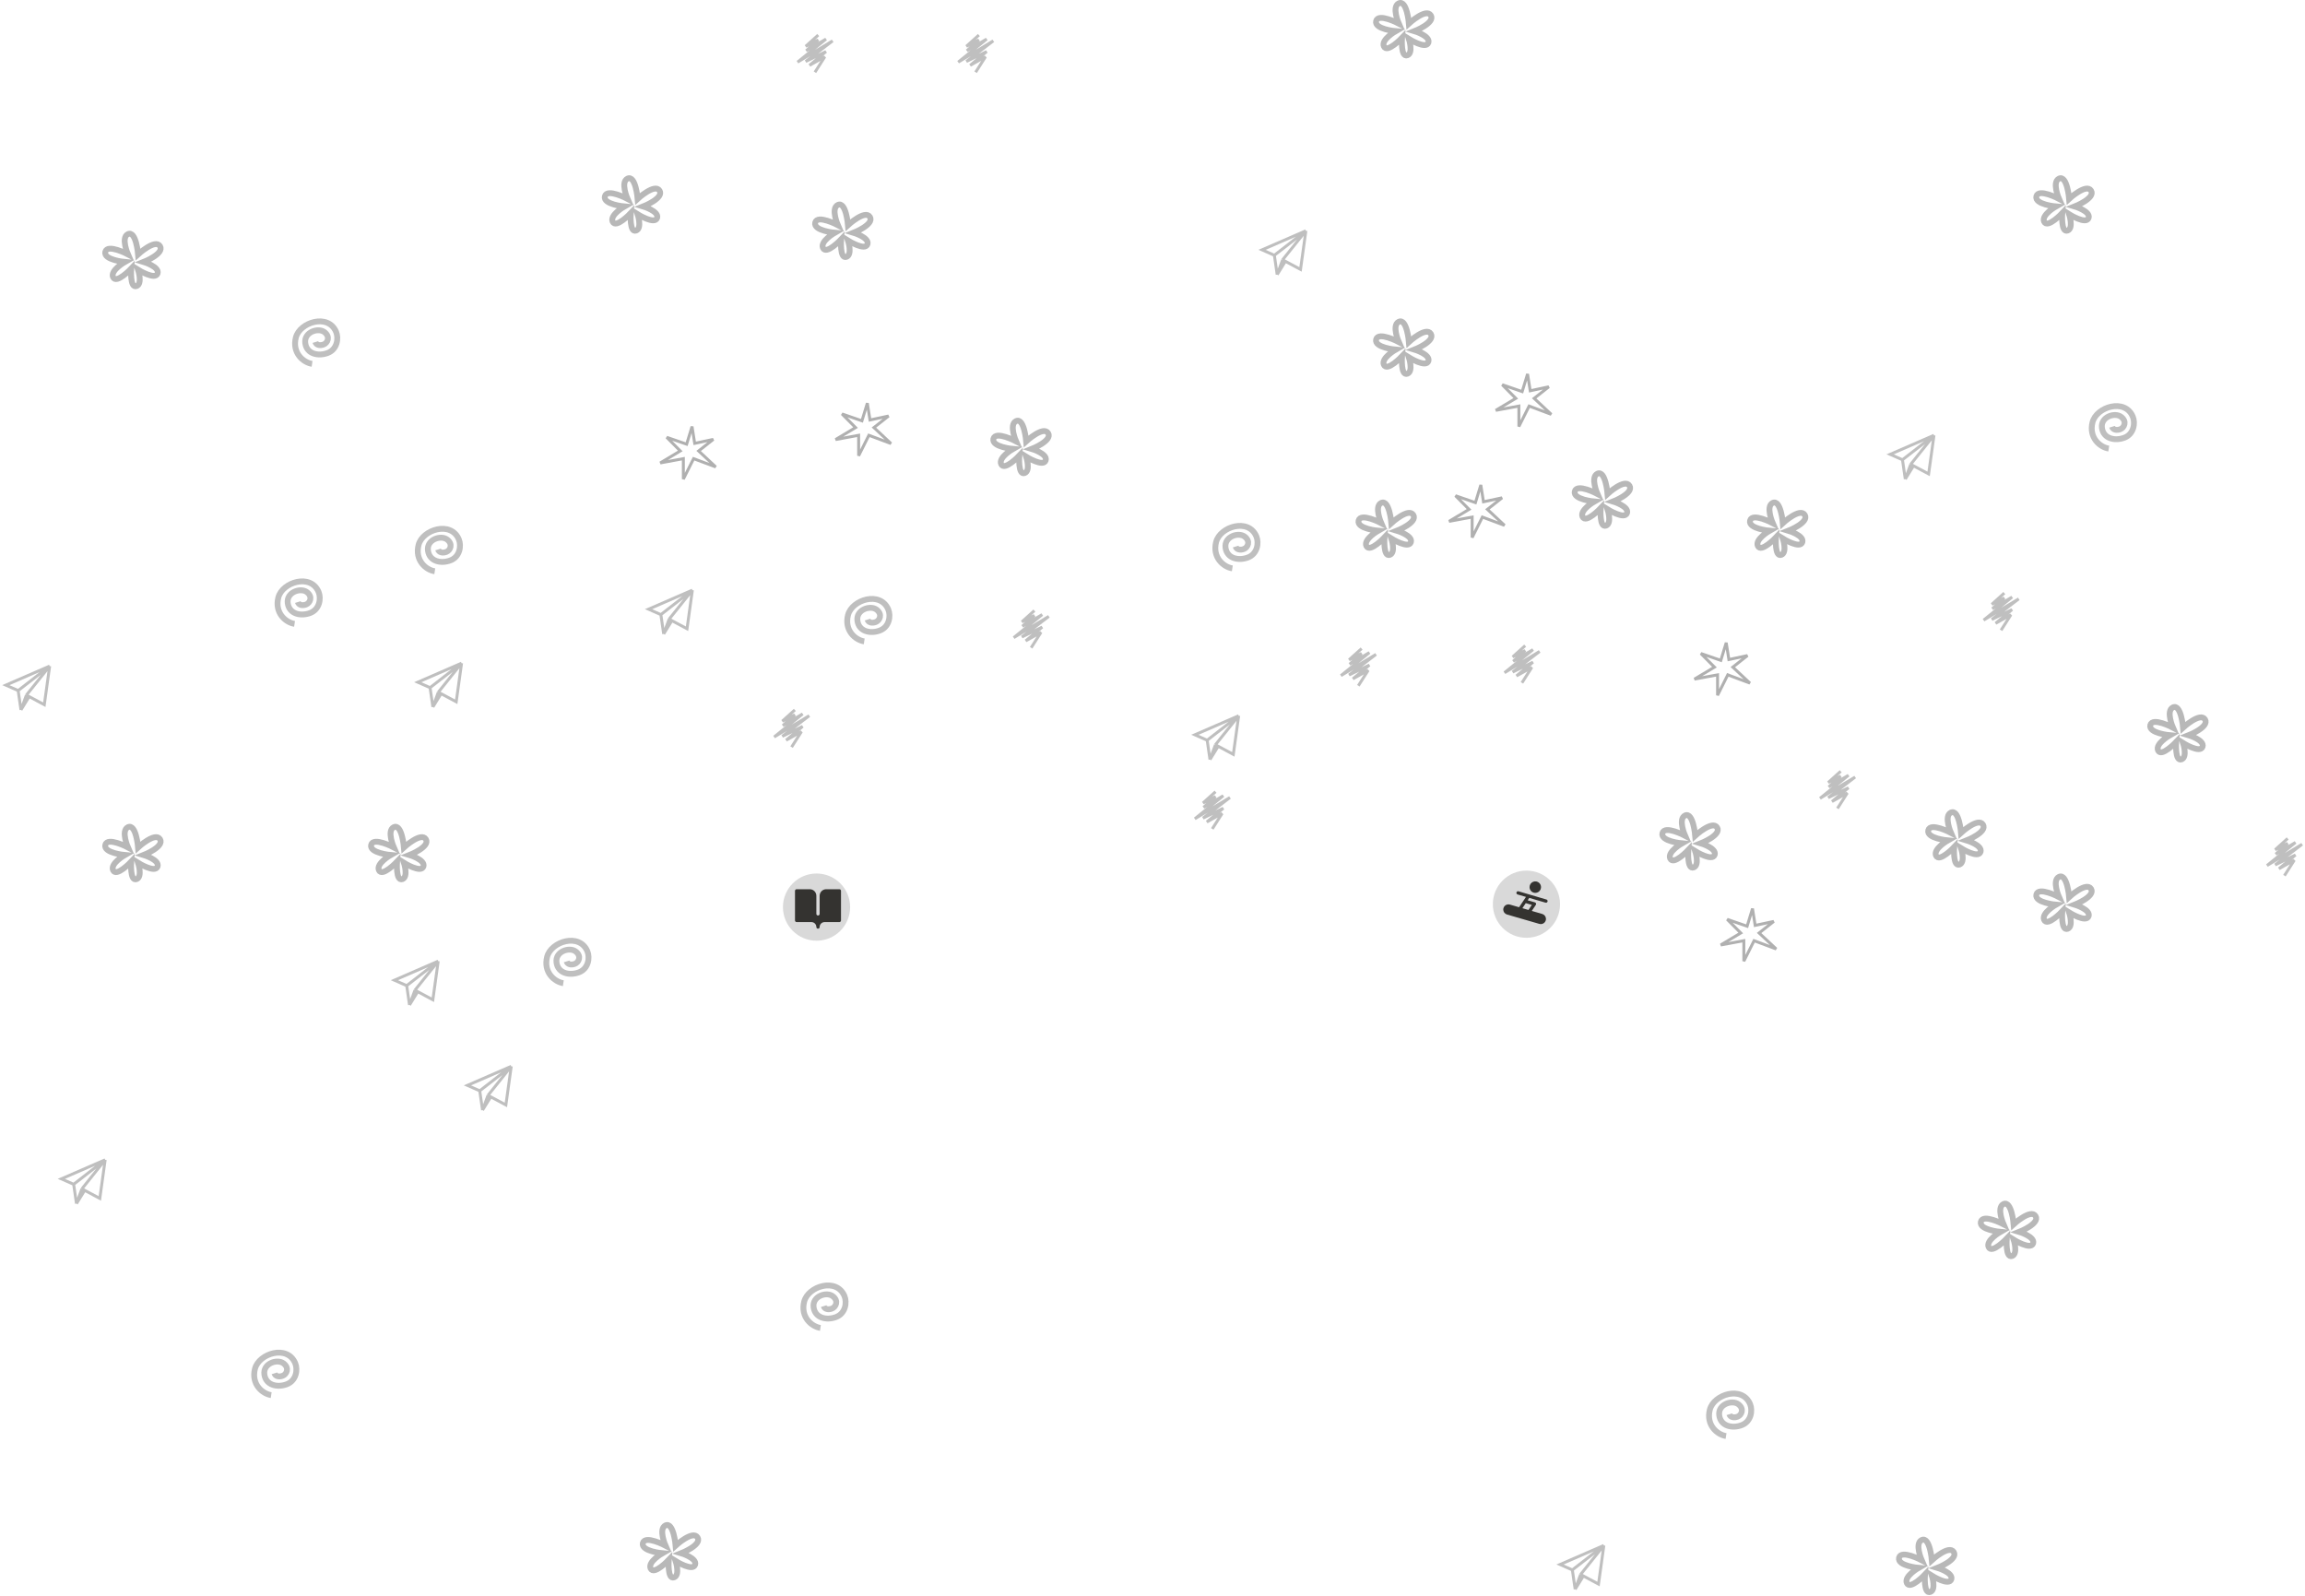
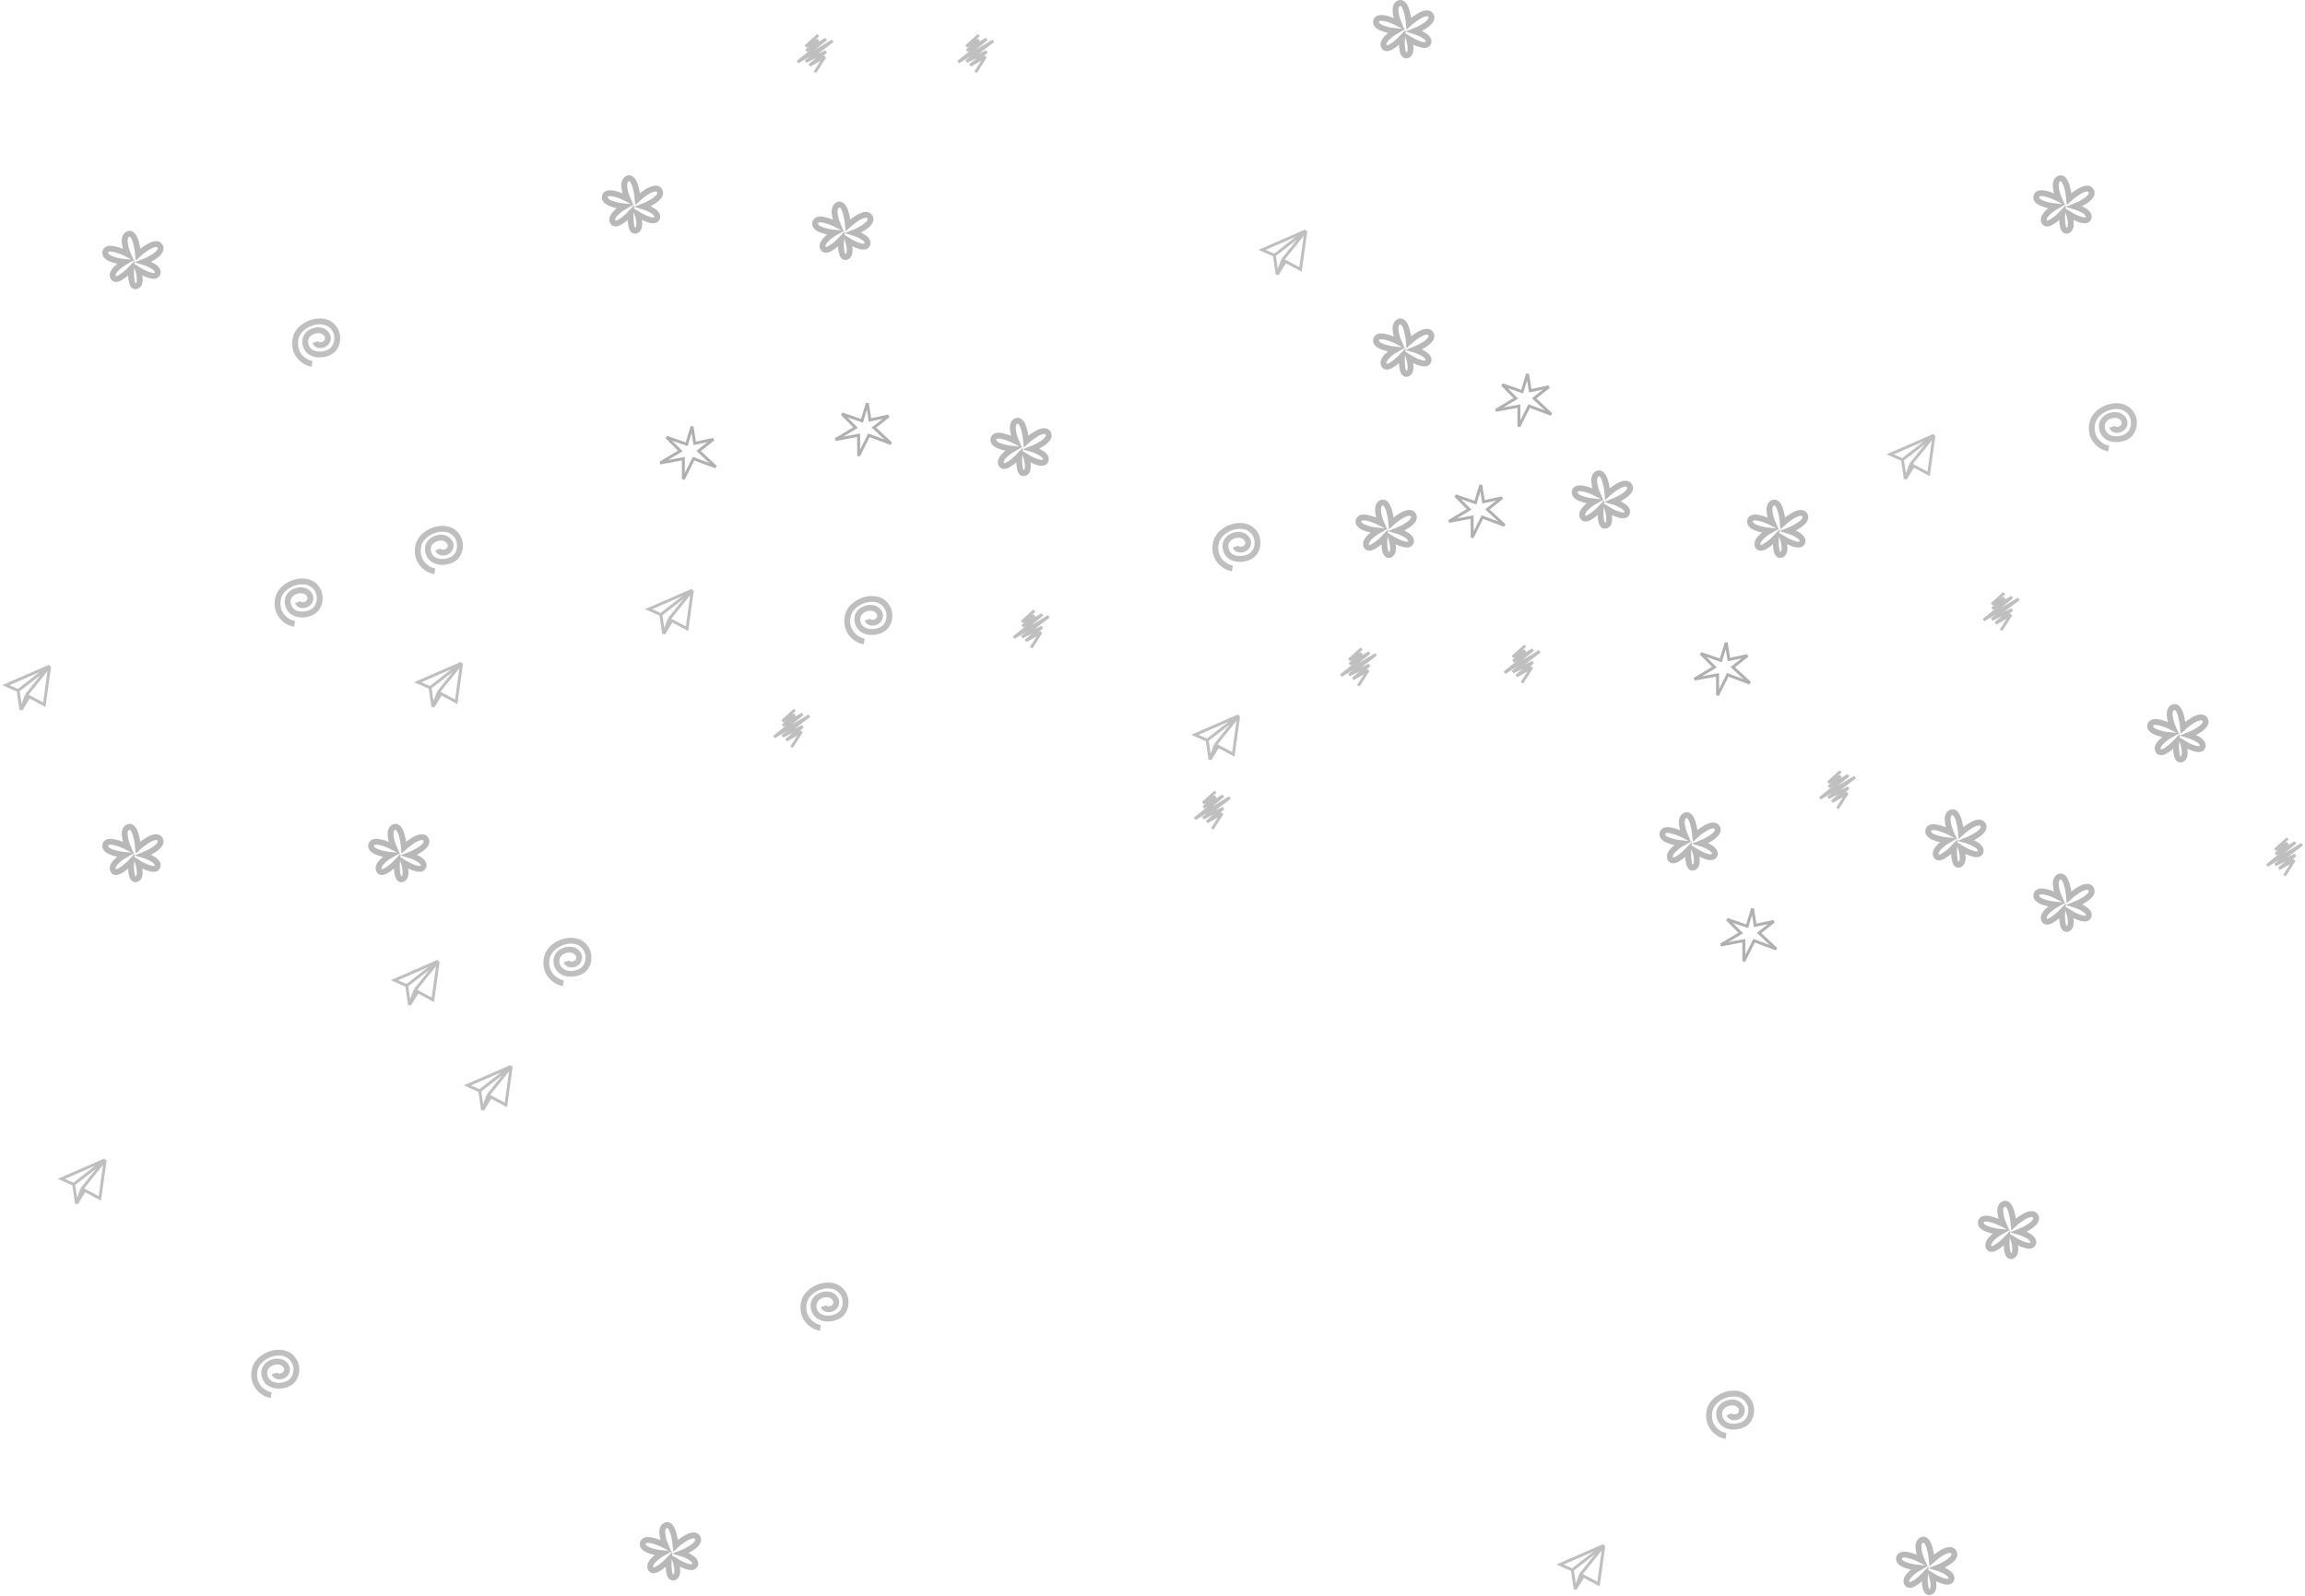
<svg xmlns="http://www.w3.org/2000/svg" width="789" height="546" viewBox="0 0 789 546" fill="none">
-   <circle cx="522.5" cy="309.5" r="11.5" fill="#D9D9D9" />
-   <path d="M523.562 303.656C523.562 303.267 523.678 302.886 523.894 302.562C524.111 302.239 524.418 301.986 524.778 301.837C525.138 301.688 525.533 301.649 525.915 301.725C526.297 301.801 526.648 301.989 526.923 302.264C527.199 302.539 527.386 302.89 527.462 303.272C527.538 303.654 527.499 304.05 527.35 304.41C527.201 304.769 526.949 305.077 526.625 305.293C526.301 305.51 525.921 305.625 525.531 305.625C525.009 305.625 524.508 305.418 524.139 305.048C523.77 304.679 523.562 304.178 523.562 303.656ZM529.727 308.596C529.685 308.739 529.588 308.859 529.457 308.931C529.326 309.002 529.172 309.019 529.029 308.977L523.469 307.341L522.922 308.162L525.406 308.881C525.491 308.906 525.569 308.95 525.634 309.011C525.698 309.071 525.748 309.146 525.778 309.229C525.809 309.312 525.819 309.401 525.808 309.489C525.797 309.577 525.766 309.661 525.717 309.735L524.328 311.805L527.906 312.842C528.274 312.949 528.598 313.173 528.829 313.479C529.06 313.785 529.185 314.158 529.188 314.541C529.186 315.011 528.998 315.461 528.666 315.792C528.334 316.124 527.884 316.311 527.415 316.313C527.245 316.313 527.076 316.289 526.913 316.242L515.843 313.032C515.475 312.925 515.152 312.701 514.921 312.395C514.69 312.089 514.564 311.716 514.562 311.333C514.563 311.058 514.628 310.786 514.751 310.54C514.875 310.294 515.054 310.08 515.275 309.915C515.495 309.75 515.751 309.639 516.022 309.59C516.293 309.541 516.572 309.555 516.836 309.633L519.981 310.547L522.338 307.012L519.466 306.168C519.323 306.126 519.202 306.028 519.131 305.897C519.06 305.766 519.043 305.612 519.085 305.469C519.127 305.326 519.225 305.206 519.356 305.134C519.487 305.063 519.641 305.046 519.784 305.089L529.346 307.901C529.489 307.943 529.608 308.04 529.68 308.17C529.751 308.3 529.768 308.453 529.727 308.596ZM522.267 309.141L521.114 310.87L523.194 311.474L524.354 309.745L522.267 309.141Z" fill="#343330" />
-   <circle cx="279.5" cy="310.5" r="11.5" fill="#D9D9D9" />
-   <path d="M287.875 304.938V315.062C287.875 315.212 287.816 315.355 287.71 315.46C287.605 315.566 287.462 315.625 287.312 315.625H282.25C281.803 315.625 281.375 315.802 281.058 316.118C280.742 316.433 280.564 316.861 280.562 317.308C280.565 317.423 280.531 317.536 280.467 317.631C280.402 317.726 280.31 317.799 280.203 317.839C280.117 317.872 280.025 317.884 279.934 317.873C279.843 317.862 279.756 317.83 279.681 317.778C279.606 317.726 279.544 317.656 279.502 317.575C279.459 317.494 279.437 317.404 279.438 317.312C279.438 316.865 279.26 316.436 278.943 316.119C278.627 315.803 278.198 315.625 277.75 315.625H272.688C272.538 315.625 272.395 315.566 272.29 315.46C272.184 315.355 272.125 315.212 272.125 315.062V304.938C272.125 304.788 272.184 304.645 272.29 304.54C272.395 304.434 272.538 304.375 272.688 304.375H277.188C277.784 304.375 278.357 304.612 278.778 305.034C279.2 305.456 279.438 306.028 279.438 306.625V312.794C279.436 312.939 279.489 313.079 279.586 313.187C279.684 313.294 279.818 313.361 279.963 313.374C280.04 313.379 280.117 313.368 280.189 313.342C280.262 313.316 280.329 313.275 280.385 313.223C280.441 313.17 280.486 313.106 280.516 313.035C280.547 312.965 280.563 312.888 280.562 312.811V306.625C280.562 306.028 280.8 305.456 281.222 305.034C281.643 304.612 282.216 304.375 282.812 304.375H287.312C287.462 304.375 287.605 304.434 287.71 304.54C287.816 304.645 287.875 304.788 287.875 304.938Z" fill="#343330" />
  <g opacity="0.28">
    <path d="M351.268 156.34C351.268 156.34 352.849 161.145 350.737 161.924C348.392 162.789 348.911 155.954 348.911 155.954C348.911 155.954 343.802 161.363 342.701 158.867C341.684 156.562 346.752 153.669 346.752 153.669C346.752 153.669 339.364 153.008 340.044 150.209C340.742 147.334 347.798 151.062 347.798 151.062C347.798 151.062 345.29 145.323 347.798 144.142C350.586 142.828 351.268 151.062 351.268 151.062C351.268 151.062 357.167 145.646 358.773 148.262C360.353 150.836 353.161 153.669 353.161 153.669C353.161 153.669 358.638 155.309 357.943 157.579C357.188 160.045 351.268 156.34 351.268 156.34Z" stroke="black" stroke-width="2" />
  </g>
  <g opacity="0.28">
    <path d="M671.268 290.34C671.268 290.34 672.849 295.145 670.737 295.924C668.392 296.789 668.911 289.954 668.911 289.954C668.911 289.954 663.802 295.363 662.701 292.867C661.684 290.562 666.752 287.669 666.752 287.669C666.752 287.669 659.364 287.008 660.044 284.209C660.742 281.334 667.798 285.062 667.798 285.062C667.798 285.062 665.29 279.323 667.798 278.142C670.586 276.828 671.268 285.062 671.268 285.062C671.268 285.062 677.167 279.646 678.773 282.262C680.353 284.836 673.161 287.669 673.161 287.669C673.161 287.669 678.638 289.309 677.943 291.579C677.188 294.045 671.268 290.34 671.268 290.34Z" stroke="black" stroke-width="2" />
  </g>
  <g opacity="0.28">
    <path d="M610.268 184.34C610.268 184.34 611.849 189.145 609.737 189.924C607.392 190.789 607.911 183.954 607.911 183.954C607.911 183.954 602.802 189.363 601.701 186.867C600.684 184.562 605.752 181.669 605.752 181.669C605.752 181.669 598.364 181.008 599.044 178.209C599.742 175.334 606.798 179.062 606.798 179.062C606.798 179.062 604.29 173.323 606.798 172.142C609.586 170.828 610.268 179.062 610.268 179.062C610.268 179.062 616.167 173.646 617.773 176.262C619.353 178.836 612.161 181.669 612.161 181.669C612.161 181.669 617.638 183.309 616.943 185.579C616.188 188.045 610.268 184.34 610.268 184.34Z" stroke="black" stroke-width="2" />
  </g>
  <g opacity="0.28">
    <path d="M708.268 312.34C708.268 312.34 709.849 317.145 707.737 317.924C705.392 318.789 705.911 311.954 705.911 311.954C705.911 311.954 700.802 317.363 699.701 314.867C698.684 312.562 703.752 309.669 703.752 309.669C703.752 309.669 696.364 309.008 697.044 306.209C697.742 303.334 704.798 307.062 704.798 307.062C704.798 307.062 702.29 301.323 704.798 300.142C707.586 298.828 708.268 307.062 708.268 307.062C708.268 307.062 714.167 301.646 715.773 304.262C717.353 306.836 710.161 309.669 710.161 309.669C710.161 309.669 715.638 311.309 714.943 313.579C714.188 316.045 708.268 312.34 708.268 312.34Z" stroke="black" stroke-width="2" />
  </g>
  <g opacity="0.28">
    <path d="M689.268 424.34C689.268 424.34 690.849 429.145 688.737 429.924C686.392 430.789 686.911 423.954 686.911 423.954C686.911 423.954 681.802 429.363 680.701 426.867C679.684 424.562 684.752 421.669 684.752 421.669C684.752 421.669 677.364 421.008 678.044 418.209C678.742 415.334 685.798 419.062 685.798 419.062C685.798 419.062 683.29 413.323 685.798 412.142C688.586 410.828 689.268 419.062 689.268 419.062C689.268 419.062 695.167 413.646 696.773 416.262C698.353 418.836 691.161 421.669 691.161 421.669C691.161 421.669 696.638 423.309 695.943 425.579C695.188 428.045 689.268 424.34 689.268 424.34Z" stroke="black" stroke-width="2" />
  </g>
  <g opacity="0.28">
    <path d="M747.268 254.34C747.268 254.34 748.849 259.145 746.737 259.924C744.392 260.789 744.911 253.954 744.911 253.954C744.911 253.954 739.802 259.363 738.701 256.867C737.684 254.562 742.752 251.669 742.752 251.669C742.752 251.669 735.364 251.008 736.044 248.209C736.742 245.334 743.798 249.062 743.798 249.062C743.798 249.062 741.29 243.323 743.798 242.142C746.586 240.828 747.268 249.062 747.268 249.062C747.268 249.062 753.167 243.646 754.773 246.262C756.353 248.836 749.161 251.669 749.161 251.669C749.161 251.669 754.638 253.309 753.943 255.579C753.188 258.045 747.268 254.34 747.268 254.34Z" stroke="black" stroke-width="2" />
  </g>
  <g opacity="0.28">
    <path d="M708.268 73.34C708.268 73.34 709.849 78.145 707.737 78.924C705.392 79.789 705.911 72.954 705.911 72.954C705.911 72.954 700.802 78.363 699.701 75.867C698.684 73.562 703.752 70.669 703.752 70.669C703.752 70.669 696.364 70.008 697.044 67.209C697.742 64.334 704.798 68.062 704.798 68.062C704.798 68.062 702.29 62.323 704.798 61.142C707.586 59.828 708.268 68.062 708.268 68.062C708.268 68.062 714.167 62.646 715.773 65.262C717.353 67.836 710.161 70.669 710.161 70.669C710.161 70.669 715.638 72.309 714.943 74.579C714.188 77.045 708.268 73.34 708.268 73.34Z" stroke="black" stroke-width="2" />
  </g>
  <g opacity="0.28">
    <path d="M482.268 13.34C482.268 13.34 483.849 18.145 481.737 18.924C479.392 19.789 479.911 12.954 479.911 12.954C479.911 12.954 474.802 18.363 473.701 15.867C472.684 13.562 477.752 10.669 477.752 10.669C477.752 10.669 470.364 10.008 471.044 7.209C471.742 4.334 478.798 8.062 478.798 8.062C478.798 8.062 476.29 2.323 478.798 1.142C481.586 -0.172 482.268 8.062 482.268 8.062C482.268 8.062 488.167 2.646 489.773 5.262C491.353 7.836 484.161 10.669 484.161 10.669C484.161 10.669 489.638 12.309 488.943 14.579C488.188 17.045 482.268 13.34 482.268 13.34Z" stroke="black" stroke-width="2" />
  </g>
  <g opacity="0.28">
    <path d="M231.268 534.34C231.268 534.34 232.849 539.145 230.737 539.924C228.392 540.789 228.911 533.954 228.911 533.954C228.911 533.954 223.802 539.363 222.701 536.867C221.684 534.562 226.752 531.669 226.752 531.669C226.752 531.669 219.364 531.008 220.044 528.209C220.742 525.334 227.798 529.062 227.798 529.062C227.798 529.062 225.29 523.323 227.798 522.142C230.586 520.828 231.268 529.062 231.268 529.062C231.268 529.062 237.167 523.646 238.773 526.262C240.353 528.836 233.161 531.669 233.161 531.669C233.161 531.669 238.638 533.309 237.943 535.579C237.188 538.045 231.268 534.34 231.268 534.34Z" stroke="black" stroke-width="2" />
  </g>
  <g opacity="0.28">
    <path d="M482.268 122.34C482.268 122.34 483.849 127.145 481.737 127.924C479.392 128.789 479.911 121.954 479.911 121.954C479.911 121.954 474.802 127.363 473.701 124.867C472.684 122.562 477.752 119.669 477.752 119.669C477.752 119.669 470.364 119.008 471.044 116.209C471.742 113.334 478.798 117.062 478.798 117.062C478.798 117.062 476.29 111.323 478.798 110.142C481.586 108.828 482.268 117.062 482.268 117.062C482.268 117.062 488.167 111.646 489.773 114.262C491.353 116.836 484.161 119.669 484.161 119.669C484.161 119.669 489.638 121.309 488.943 123.579C488.188 126.045 482.268 122.34 482.268 122.34Z" stroke="black" stroke-width="2" />
  </g>
  <g opacity="0.28">
    <path d="M47.268 295.34C47.268 295.34 48.849 300.145 46.737 300.924C44.392 301.789 44.911 294.954 44.911 294.954C44.911 294.954 39.802 300.363 38.701 297.867C37.684 295.562 42.752 292.669 42.752 292.669C42.752 292.669 35.364 292.008 36.044 289.209C36.742 286.334 43.798 290.062 43.798 290.062C43.798 290.062 41.291 284.323 43.798 283.142C46.586 281.828 47.268 290.062 47.268 290.062C47.268 290.062 53.167 284.646 54.773 287.262C56.353 289.836 49.161 292.669 49.161 292.669C49.161 292.669 54.638 294.309 53.943 296.579C53.188 299.045 47.268 295.34 47.268 295.34Z" stroke="black" stroke-width="2" />
  </g>
  <g opacity="0.28">
    <path d="M47.268 92.34C47.268 92.34 48.849 97.145 46.737 97.924C44.392 98.789 44.911 91.954 44.911 91.954C44.911 91.954 39.802 97.363 38.701 94.867C37.684 92.562 42.752 89.669 42.752 89.669C42.752 89.669 35.364 89.008 36.044 86.209C36.742 83.334 43.798 87.062 43.798 87.062C43.798 87.062 41.291 81.323 43.798 80.142C46.586 78.829 47.268 87.062 47.268 87.062C47.268 87.062 53.167 81.646 54.773 84.262C56.353 86.836 49.161 89.669 49.161 89.669C49.161 89.669 54.638 91.309 53.943 93.579C53.188 96.045 47.268 92.34 47.268 92.34Z" stroke="black" stroke-width="2" />
  </g>
  <g opacity="0.28">
    <path d="M661.268 539.34C661.268 539.34 662.849 544.145 660.737 544.924C658.392 545.789 658.911 538.954 658.911 538.954C658.911 538.954 653.802 544.363 652.701 541.867C651.684 539.562 656.752 536.669 656.752 536.669C656.752 536.669 649.364 536.008 650.044 533.209C650.742 530.334 657.798 534.062 657.798 534.062C657.798 534.062 655.29 528.323 657.798 527.142C660.586 525.828 661.268 534.062 661.268 534.062C661.268 534.062 667.167 528.646 668.773 531.262C670.353 533.836 663.161 536.669 663.161 536.669C663.161 536.669 668.638 538.309 667.943 540.579C667.188 543.045 661.268 539.34 661.268 539.34Z" stroke="black" stroke-width="2" />
  </g>
  <g opacity="0.28">
    <path d="M218.268 73.34C218.268 73.34 219.849 78.145 217.737 78.924C215.392 79.789 215.911 72.954 215.911 72.954C215.911 72.954 210.802 78.363 209.701 75.867C208.684 73.562 213.752 70.669 213.752 70.669C213.752 70.669 206.364 70.008 207.044 67.209C207.742 64.334 214.798 68.062 214.798 68.062C214.798 68.062 212.29 62.323 214.798 61.142C217.586 59.828 218.268 68.062 218.268 68.062C218.268 68.062 224.167 62.646 225.773 65.262C227.353 67.836 220.161 70.669 220.161 70.669C220.161 70.669 225.638 72.309 224.943 74.579C224.188 77.045 218.268 73.34 218.268 73.34Z" stroke="black" stroke-width="2" />
  </g>
  <g opacity="0.28">
    <path d="M290.268 82.34C290.268 82.34 291.849 87.145 289.737 87.924C287.392 88.789 287.911 81.954 287.911 81.954C287.911 81.954 282.802 87.363 281.701 84.867C280.684 82.562 285.752 79.669 285.752 79.669C285.752 79.669 278.364 79.008 279.044 76.209C279.742 73.334 286.798 77.062 286.798 77.062C286.798 77.062 284.29 71.323 286.798 70.142C289.586 68.829 290.268 77.062 290.268 77.062C290.268 77.062 296.167 71.646 297.773 74.262C299.353 76.836 292.161 79.669 292.161 79.669C292.161 79.669 297.638 81.309 296.943 83.579C296.188 86.045 290.268 82.34 290.268 82.34Z" stroke="black" stroke-width="2" />
  </g>
  <g opacity="0.28">
    <path d="M550.268 174.34C550.268 174.34 551.849 179.145 549.737 179.924C547.392 180.789 547.911 173.954 547.911 173.954C547.911 173.954 542.802 179.363 541.701 176.867C540.684 174.562 545.752 171.669 545.752 171.669C545.752 171.669 538.364 171.008 539.044 168.209C539.742 165.334 546.798 169.062 546.798 169.062C546.798 169.062 544.29 163.323 546.798 162.142C549.586 160.828 550.268 169.062 550.268 169.062C550.268 169.062 556.167 163.646 557.773 166.262C559.353 168.836 552.161 171.669 552.161 171.669C552.161 171.669 557.638 173.309 556.943 175.579C556.188 178.045 550.268 174.34 550.268 174.34Z" stroke="black" stroke-width="2" />
  </g>
  <g opacity="0.28">
    <path d="M476.268 184.34C476.268 184.34 477.849 189.145 475.737 189.924C473.392 190.789 473.911 183.954 473.911 183.954C473.911 183.954 468.802 189.363 467.701 186.867C466.684 184.562 471.752 181.669 471.752 181.669C471.752 181.669 464.364 181.008 465.044 178.209C465.742 175.334 472.798 179.062 472.798 179.062C472.798 179.062 470.29 173.323 472.798 172.142C475.586 170.828 476.268 179.062 476.268 179.062C476.268 179.062 482.167 173.646 483.773 176.262C485.353 178.836 478.161 181.669 478.161 181.669C478.161 181.669 483.638 183.309 482.943 185.579C482.188 188.045 476.268 184.34 476.268 184.34Z" stroke="black" stroke-width="2" />
  </g>
  <g opacity="0.28">
    <path d="M138.268 295.34C138.268 295.34 139.849 300.145 137.737 300.924C135.392 301.789 135.911 294.954 135.911 294.954C135.911 294.954 130.802 300.363 129.701 297.867C128.684 295.562 133.752 292.669 133.752 292.669C133.752 292.669 126.364 292.008 127.044 289.209C127.742 286.334 134.798 290.062 134.798 290.062C134.798 290.062 132.29 284.323 134.798 283.142C137.586 281.828 138.268 290.062 138.268 290.062C138.268 290.062 144.167 284.646 145.773 287.262C147.353 289.836 140.161 292.669 140.161 292.669C140.161 292.669 145.638 294.309 144.943 296.579C144.188 299.045 138.268 295.34 138.268 295.34Z" stroke="black" stroke-width="2" />
  </g>
  <g opacity="0.28">
    <path d="M580.268 291.34C580.268 291.34 581.849 296.145 579.737 296.924C577.392 297.789 577.911 290.954 577.911 290.954C577.911 290.954 572.802 296.363 571.701 293.867C570.684 291.562 575.752 288.669 575.752 288.669C575.752 288.669 568.364 288.008 569.044 285.209C569.742 282.334 576.798 286.062 576.798 286.062C576.798 286.062 574.29 280.323 576.798 279.142C579.586 277.828 580.268 286.062 580.268 286.062C580.268 286.062 586.167 280.646 587.773 283.262C589.353 285.836 582.161 288.669 582.161 288.669C582.161 288.669 587.638 290.309 586.943 292.579C586.188 295.045 580.268 291.34 580.268 291.34Z" stroke="black" stroke-width="2" />
  </g>
  <g opacity="0.25">
    <path d="M783.073 287L778.792 290.855L783.073 288.661L778.966 292.358L785.741 288.37L776 296.261L788 288.988L778.792 296.042L785.741 292.648L780.095 297.364L785.332 294.442L781.957 299.727" stroke="black" />
  </g>
  <g opacity="0.25">
    <path d="M686.073 203L681.792 206.855L686.073 204.661L681.966 208.358L688.741 204.37L679 212.261L691 204.988L681.792 212.042L688.741 208.648L683.095 213.364L688.332 210.442L684.957 215.727" stroke="black" />
  </g>
  <g opacity="0.25">
    <path d="M630.073 264L625.792 267.855L630.073 265.661L625.966 269.358L632.741 265.37L623 273.261L635 265.988L625.792 273.042L632.741 269.648L627.095 274.364L632.332 271.442L628.957 276.727" stroke="black" />
  </g>
  <g opacity="0.25">
    <path d="M416.073 271L411.792 274.855L416.073 272.661L411.966 276.358L418.741 272.37L409 280.261L421 272.988L411.792 280.042L418.741 276.648L413.095 281.364L418.332 278.442L414.957 283.727" stroke="black" />
  </g>
  <g opacity="0.25">
    <path d="M522.073 221L517.792 224.855L522.073 222.661L517.966 226.358L524.741 222.37L515 230.261L527 222.988L517.792 230.042L524.741 226.648L519.095 231.364L524.332 228.442L520.957 233.727" stroke="black" />
  </g>
  <g opacity="0.25">
    <path d="M272.073 243L267.792 246.855L272.073 244.661L267.966 248.358L274.741 244.37L265 252.261L277 244.988L267.792 252.042L274.741 248.648L269.095 253.364L274.332 250.442L270.957 255.727" stroke="black" />
  </g>
  <g opacity="0.25">
    <path d="M354.073 209L349.792 212.855L354.073 210.661L349.966 214.358L356.741 210.37L347 218.261L359 210.988L349.792 218.042L356.741 214.648L351.095 219.364L356.332 216.442L352.957 221.727" stroke="black" />
  </g>
  <g opacity="0.25">
    <path d="M466.073 222L461.792 225.855L466.073 223.661L461.966 227.358L468.741 223.37L459 231.261L471 223.988L461.792 231.042L468.741 227.648L463.095 232.364L468.332 229.442L464.957 234.727" stroke="black" />
  </g>
  <g opacity="0.25">
    <path d="M335.073 12L330.792 15.854L335.073 13.661L330.966 17.358L337.741 13.37L328 21.261L340 13.988L330.792 21.042L337.741 17.648L332.095 22.364L337.332 19.442L333.957 24.727" stroke="black" />
  </g>
  <g opacity="0.25">
    <path d="M280.073 12L275.792 15.854L280.073 13.661L275.966 17.358L282.741 13.37L273 21.261L285 13.988L275.792 21.042L282.741 17.648L277.095 22.364L282.332 19.442L278.957 24.727" stroke="black" />
  </g>
  <path opacity="0.25" d="M662 149L647 155.519L651.214 157.376M662 149L651.214 157.376M662 149L660.167 162.216L654.985 159.443M662 149L654.039 158.937M651.214 157.376L652.175 164M654.039 158.937L652.175 164M654.039 158.937L654.985 159.443M652.175 164L654.985 159.443" stroke="black" />
  <path opacity="0.25" d="M17 228L2 234.519L6.214 236.376M17 228L6.214 236.376M17 228L15.167 241.216L9.985 238.443M17 228L9.039 237.937M6.214 236.376L7.175 243M9.039 237.937L7.175 243M9.039 237.937L9.985 238.443M7.175 243L9.985 238.443" stroke="black" />
  <path opacity="0.25" d="M150 329L135 335.519L139.214 337.376M150 329L139.214 337.376M150 329L148.167 342.216L142.985 339.443M150 329L142.039 338.937M139.214 337.376L140.175 344M142.039 338.937L140.175 344M142.039 338.937L142.985 339.443M140.175 344L142.985 339.443" stroke="black" />
  <path opacity="0.25" d="M237 202L222 208.519L226.214 210.376M237 202L226.214 210.376M237 202L235.167 215.216L229.985 212.443M237 202L229.039 211.937M226.214 210.376L227.175 217M229.039 211.937L227.175 217M229.039 211.937L229.985 212.443M227.175 217L229.985 212.443" stroke="black" />
  <path opacity="0.25" d="M549 529L534 535.519L538.214 537.376M549 529L538.214 537.376M549 529L547.167 542.216L541.985 539.443M549 529L541.039 538.937M538.214 537.376L539.175 544M541.039 538.937L539.175 544M541.039 538.937L541.985 539.443M539.175 544L541.985 539.443" stroke="black" />
  <path opacity="0.25" d="M175 365L160 371.519L164.214 373.376M175 365L164.214 373.376M175 365L173.167 378.216L167.985 375.443M175 365L167.039 374.937M164.214 373.376L165.175 380M167.039 374.937L165.175 380M167.039 374.937L167.985 375.443M165.175 380L167.985 375.443" stroke="black" />
  <path opacity="0.25" d="M158 227L143 233.519L147.214 235.376M158 227L147.214 235.376M158 227L156.167 240.216L150.985 237.443M158 227L150.039 236.937M147.214 235.376L148.175 242M150.039 236.937L148.175 242M150.039 236.937L150.985 237.443M148.175 242L150.985 237.443" stroke="black" />
  <path opacity="0.25" d="M36 397L21 403.519L25.214 405.376M36 397L25.214 405.376M36 397L34.167 410.216L28.985 407.443M36 397L28.039 406.937M25.214 405.376L26.175 412M28.039 406.937L26.175 412M28.039 406.937L28.985 407.443M26.175 412L28.985 407.443" stroke="black" />
  <path opacity="0.25" d="M424 245L409 251.519L413.214 253.376M424 245L413.214 253.376M424 245L422.167 258.216L416.985 255.443M424 245L416.039 254.937M413.214 253.376L414.175 260M416.039 254.937L414.175 260M416.039 254.937L416.985 255.443M414.175 260L416.985 255.443" stroke="black" />
  <path opacity="0.25" d="M447 79L432 85.519L436.214 87.376M447 79L436.214 87.376M447 79L445.167 92.216L439.985 89.444M447 79L439.039 88.937M436.214 87.376L437.175 94M439.039 88.937L437.175 94M439.039 88.937L439.985 89.444M437.175 94L439.985 89.444" stroke="black" />
  <path opacity="0.31" d="M523.793 133.76L522.883 128L521.039 134.043L514.214 131.681L518.859 136.357L512 140.462L519.915 138.995V146L523.42 138.995L531 141.83L525.137 136.357L530.162 132.398L523.793 133.76Z" stroke="black" />
  <path opacity="0.31" d="M600.793 316.76L599.883 311L598.039 317.043L591.214 314.681L595.859 319.357L589 323.462L596.915 321.995V329L600.42 321.995L608 324.83L602.137 319.357L607.162 315.398L600.793 316.76Z" stroke="black" />
  <path opacity="0.31" d="M591.793 225.76L590.883 220L589.039 226.043L582.214 223.681L586.859 228.357L580 232.462L587.915 230.995V238L591.42 230.995L599 233.83L593.137 228.357L598.162 224.398L591.793 225.76Z" stroke="black" />
  <path opacity="0.31" d="M507.793 171.76L506.883 166L505.039 172.043L498.214 169.681L502.859 174.357L496 178.462L503.915 176.995V184L507.42 176.995L515 179.83L509.137 174.357L514.162 170.398L507.793 171.76Z" stroke="black" />
  <path opacity="0.31" d="M237.793 151.76L236.883 146L235.039 152.043L228.214 149.681L232.859 154.357L226 158.462L233.915 156.995V164L237.42 156.995L245 159.83L239.137 154.357L244.162 150.398L237.793 151.76Z" stroke="black" />
  <path opacity="0.31" d="M297.793 143.76L296.883 138L295.039 144.043L288.214 141.681L292.859 146.357L286 150.462L293.915 148.995V156L297.42 148.995L305 151.83L299.137 146.357L304.162 142.398L297.793 143.76Z" stroke="black" />
  <g opacity="0.25">
    <path d="M722.945 146.083C723.265 147.11 724.498 147.408 725.793 146.912C727.089 146.417 728.175 144.301 726.057 142.679C723.939 141.057 718.993 142.656 719.49 146.442C719.988 150.228 724.009 151.031 727.202 149.81C730.395 148.588 730.988 144.851 730.059 142.624C727.373 136.189 717.616 139.27 716.274 144.53C714.932 149.789 718.803 153.086 721.825 153.545" stroke="black" stroke-width="2" />
  </g>
  <g opacity="0.25">
    <path d="M591.945 484.083C592.265 485.11 593.498 485.408 594.793 484.912C596.089 484.417 597.175 482.301 595.057 480.679C592.939 479.057 587.993 480.656 588.49 484.442C588.988 488.228 593.009 489.031 596.202 487.81C599.395 486.588 599.988 482.851 599.059 480.624C596.373 474.189 586.616 477.27 585.274 482.53C583.932 487.789 587.803 491.086 590.825 491.545" stroke="black" stroke-width="2" />
  </g>
  <g opacity="0.25">
    <path d="M193.945 329.083C194.265 330.11 195.498 330.408 196.793 329.912C198.089 329.417 199.175 327.301 197.057 325.679C194.939 324.057 189.993 325.656 190.49 329.442C190.988 333.228 195.009 334.031 198.202 332.81C201.395 331.588 201.988 327.851 201.059 325.624C198.373 319.189 188.616 322.27 187.274 327.53C185.932 332.789 189.803 336.086 192.825 336.545" stroke="black" stroke-width="2" />
  </g>
  <g opacity="0.25">
    <path d="M149.945 188.083C150.265 189.11 151.498 189.408 152.793 188.912C154.089 188.417 155.175 186.301 153.057 184.679C150.939 183.057 145.993 184.656 146.49 188.442C146.988 192.228 151.009 193.031 154.202 191.81C157.395 190.588 157.988 186.851 157.059 184.624C154.373 178.189 144.616 181.27 143.274 186.53C141.932 191.789 145.803 195.086 148.825 195.545" stroke="black" stroke-width="2" />
  </g>
  <g opacity="0.25">
    <path d="M107.945 117.083C108.265 118.11 109.498 118.408 110.793 117.912C112.089 117.417 113.175 115.301 111.057 113.679C108.939 112.057 103.993 113.656 104.49 117.442C104.988 121.228 109.009 122.031 112.202 120.81C115.395 119.588 115.988 115.851 115.059 113.624C112.373 107.189 102.616 110.27 101.274 115.53C99.932 120.789 103.803 124.086 106.825 124.545" stroke="black" stroke-width="2" />
  </g>
  <g opacity="0.25">
    <path d="M101.945 206.083C102.265 207.11 103.498 207.408 104.793 206.912C106.089 206.417 107.175 204.301 105.057 202.679C102.939 201.057 97.993 202.656 98.49 206.442C98.988 210.228 103.009 211.031 106.202 209.81C109.395 208.588 109.988 204.851 109.059 202.624C106.373 196.189 96.616 199.27 95.274 204.53C93.932 209.789 97.803 213.086 100.825 213.545" stroke="black" stroke-width="2" />
  </g>
  <g opacity="0.25">
    <path d="M422.945 187.083C423.265 188.11 424.498 188.408 425.793 187.912C427.089 187.417 428.175 185.301 426.057 183.679C423.939 182.057 418.993 183.656 419.49 187.442C419.988 191.228 424.009 192.031 427.202 190.81C430.395 189.588 430.988 185.851 430.059 183.624C427.373 177.189 417.616 180.27 416.274 185.53C414.932 190.789 418.803 194.086 421.825 194.545" stroke="black" stroke-width="2" />
  </g>
  <g opacity="0.25">
    <path d="M296.945 212.083C297.265 213.11 298.498 213.408 299.793 212.912C301.089 212.417 302.175 210.301 300.057 208.679C297.939 207.057 292.993 208.656 293.49 212.442C293.988 216.228 298.009 217.031 301.202 215.81C304.395 214.588 304.988 210.851 304.059 208.624C301.373 202.189 291.616 205.27 290.274 210.53C288.932 215.789 292.803 219.086 295.825 219.545" stroke="black" stroke-width="2" />
  </g>
  <g opacity="0.25">
    <path d="M93.945 470.083C94.265 471.11 95.498 471.408 96.793 470.912C98.089 470.417 99.175 468.301 97.057 466.679C94.939 465.057 89.993 466.656 90.49 470.442C90.988 474.228 95.009 475.031 98.202 473.81C101.395 472.588 101.988 468.851 101.059 466.624C98.373 460.189 88.616 463.27 87.274 468.53C85.932 473.789 89.803 477.086 92.826 477.545" stroke="black" stroke-width="2" />
  </g>
  <g opacity="0.25">
    <path d="M281.945 447.083C282.265 448.11 283.498 448.408 284.793 447.912C286.089 447.417 287.175 445.301 285.057 443.679C282.939 442.057 277.993 443.656 278.49 447.442C278.988 451.228 283.009 452.031 286.202 450.81C289.395 449.588 289.988 445.851 289.059 443.624C286.373 437.189 276.616 440.27 275.274 445.53C273.932 450.789 277.803 454.086 280.825 454.545" stroke="black" stroke-width="2" />
  </g>
</svg>
